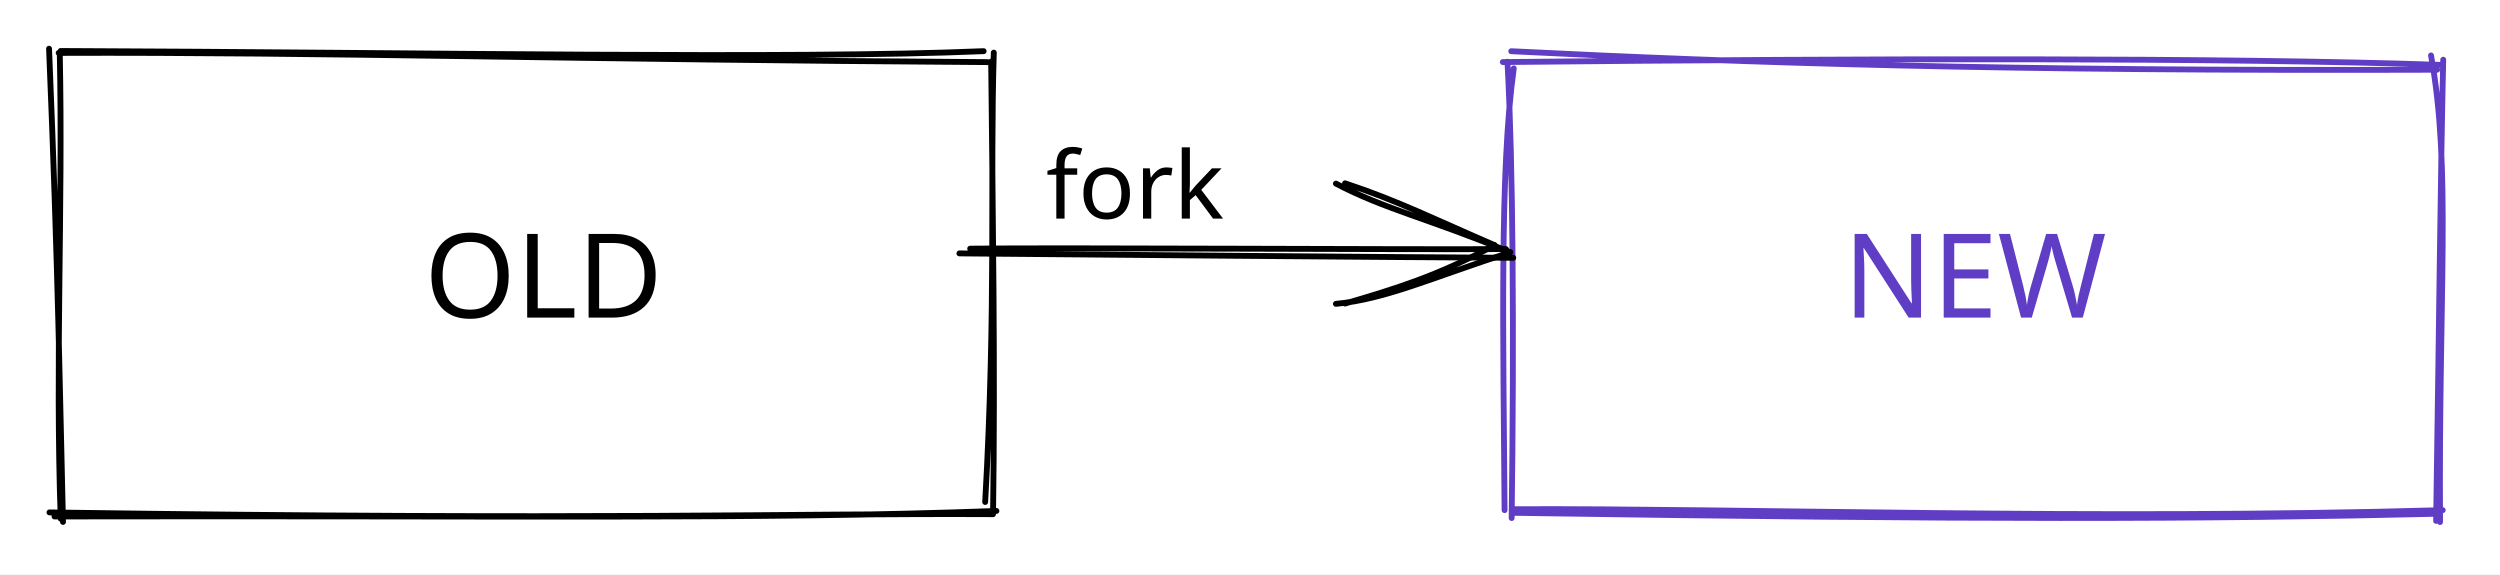
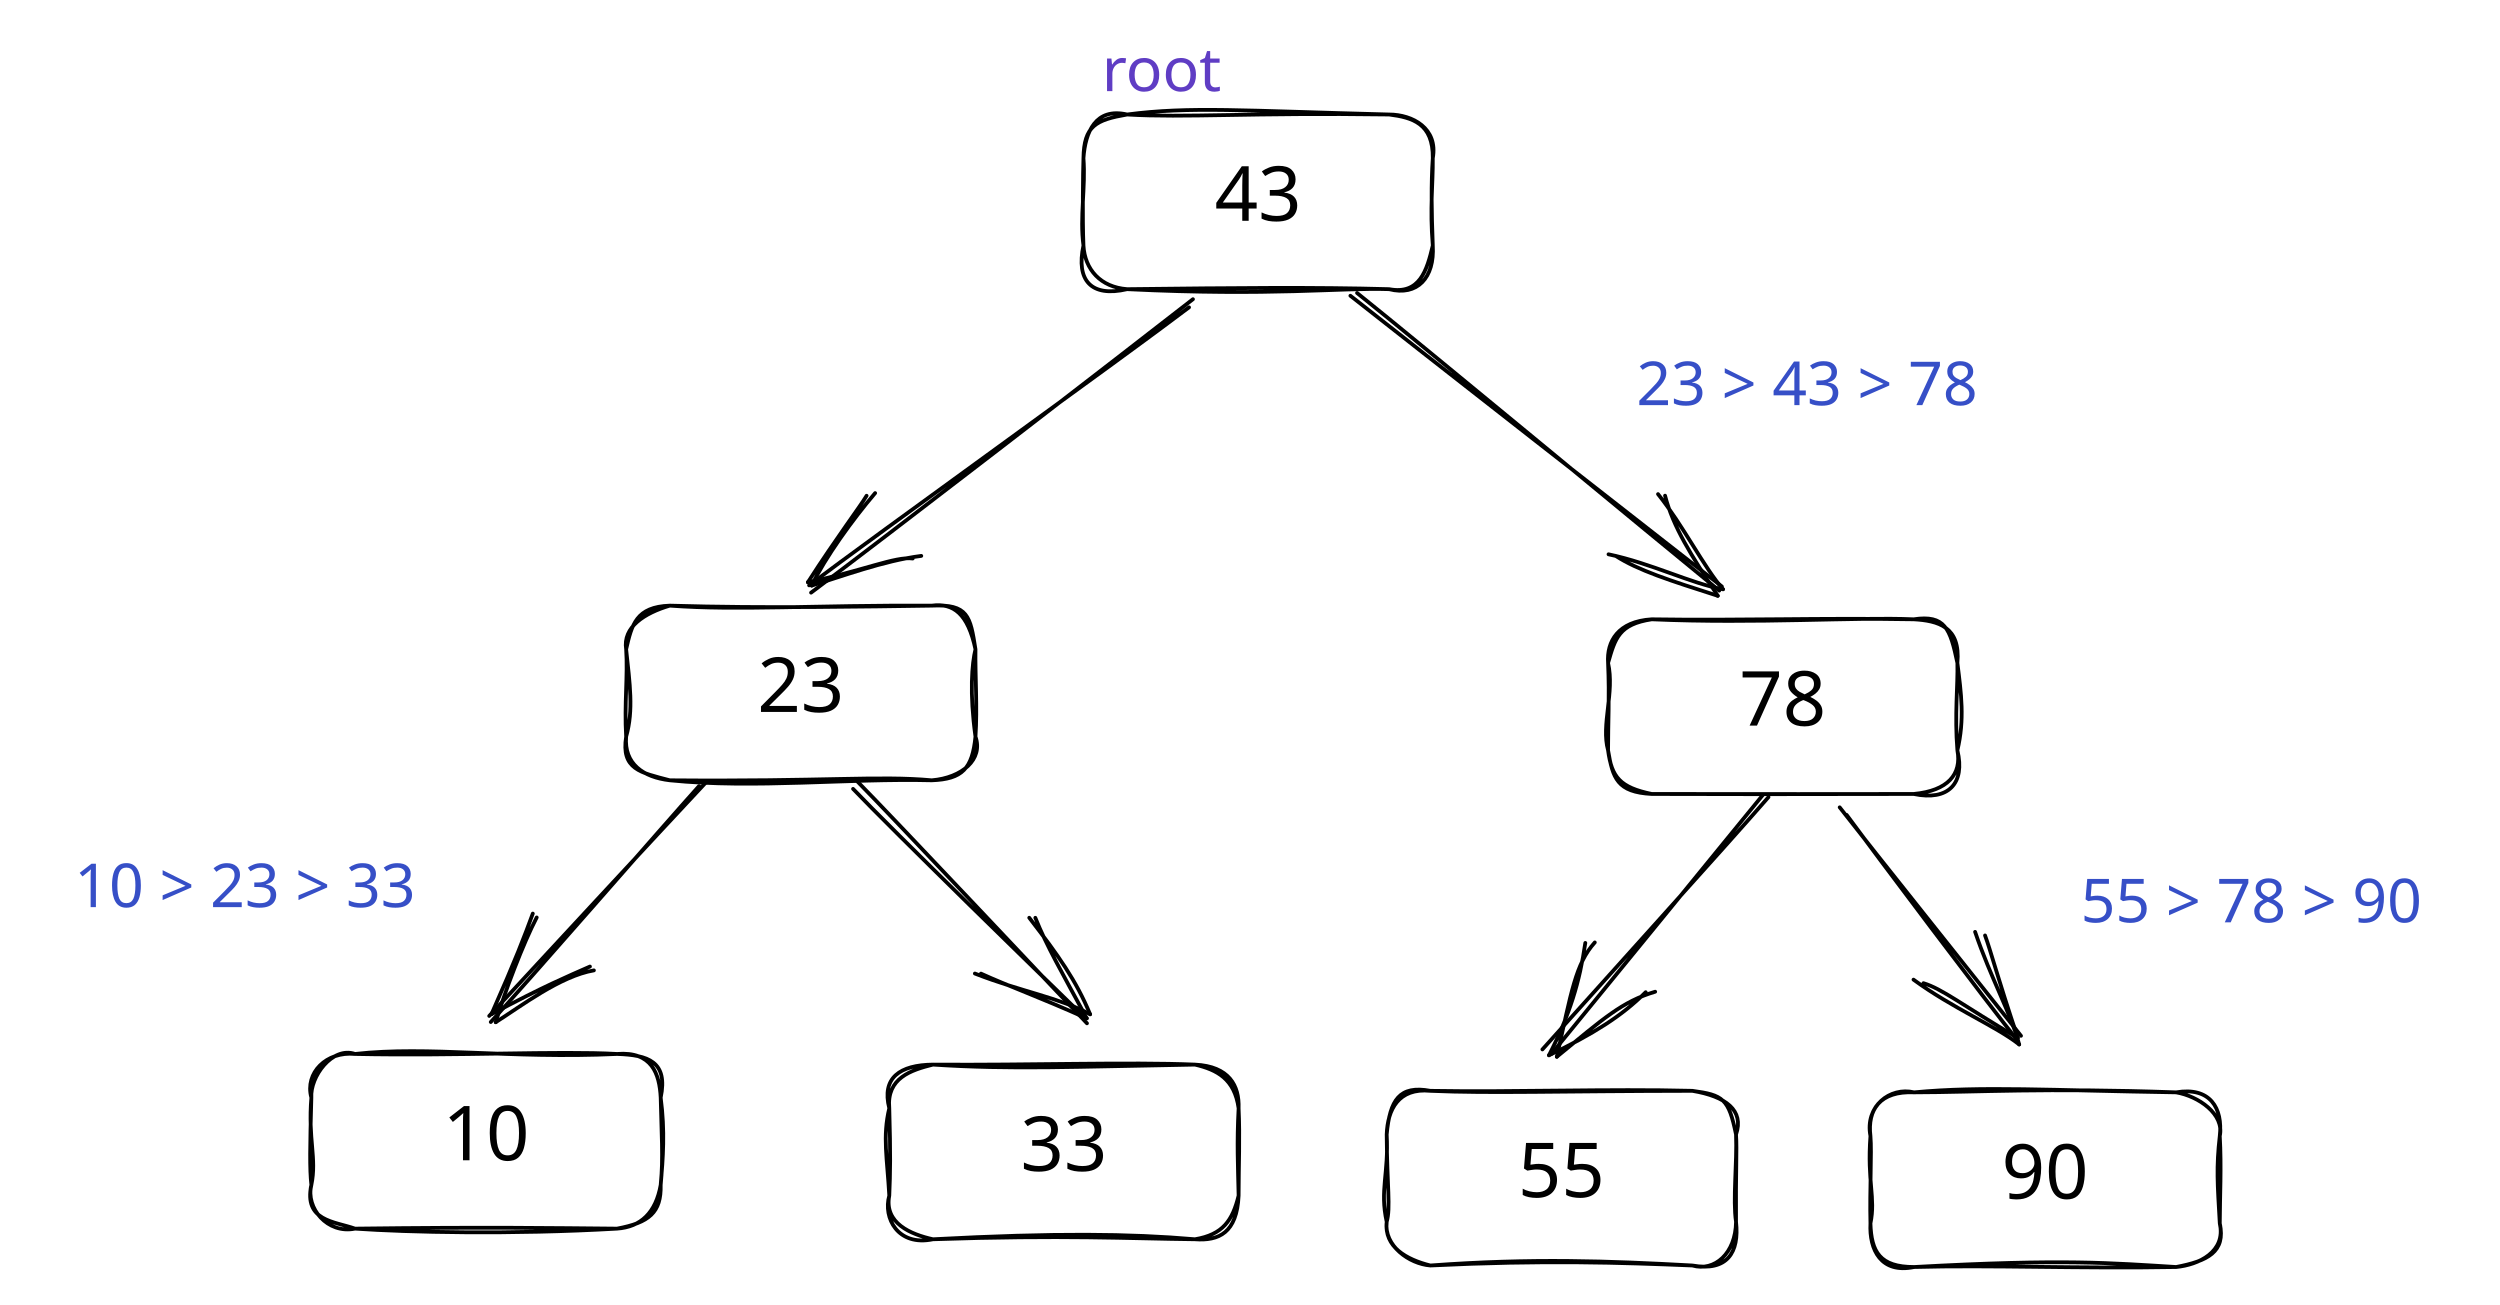
- <svg xmlns="http://www.w3.org/2000/svg" version="1.1" viewBox="0 0 426.6 98" width="426.6" height="98">
+ <svg xmlns="http://www.w3.org/2000/svg" version="1.1" viewBox="0 0 658.4 343.682" width="658.4" height="343.682">
  
-   eyJ2ZXJzaW9uIjoiMSIsImVuY29kaW5nIjoiYnN0cmluZyIsImNvbXByZXNzZWQiOnRydWUsImVuY29kZWQiOiJ4nN1X21LjOFx1MDAxMH3nK1KZV8qj+4U3XHUwMDAyoZZiYKCAXHUwMDE52K2pKcdWYk9cdTAwMWPbaztAoPj3kZTgXHUwMDFiXHRks1BLrVx1MDAxZlx1MDAxMru7JbVa53S3XHUwMDFltjqdbjFLVXen01V3nlx1MDAxYoV+5t52t438RmV5mMRahex3nkwzz1pcdTAwMDZFkeY7nz+7aeqMwmKQJGPHSybzYSpSXHUwMDEzXHUwMDE1XHUwMDE3uTb8S393Olx1MDAwZva3tlCmvMKNR5GyXHUwMDAzrKpaXHUwMDBiXCLSlp4ksV1cdTAwMTdCXHUwMDBloURcdTAwMDTR0lwizPf1eoXytXroRrmqNEbUPdvt9c5cdFx1MDAxNfve5e5cdTAwMTm+6V/3ab9XLTtcZqPovJhF8125XjDNak7lRZaM1ffQL1x1MDAwMrN6S16Oy1x1MDAxM1x1MDAxZLVqVJZMR0Gs8rwxJkldLyxmRlx1MDAwNkApnUdhp1NJ7ky4XHUwMDExc1x1MDAwNMNcdTAwMDAgzjmQkpVaO55cdTAwMGKHUVx1MDAwNrBAgmBcdTAwMDA5azm2l0RJZlx1MDAxY/tcdTAwMDTsU7k2cL3xSPtcdTAwMTf7pU2RuXGeupk+scru9mnLVDpQ6odJXCJ03FFpXHUwMDExqHBcdTAwMTRcdTAwMTTahHOH6TVcdTAwMTDEXGZhQJisnFH2VKBcdTAwMTCMXHUwMDExwSEuNcaF9NC3XGL50Y5q4GbpXCJ63dx81Nw3nvdr8KpcdTAwMDZPU9+do1x1MDAwMDJOMcRQUCyqsEZhPNbKeFx1MDAxYUWVLPHGXHUwMDE1cKz0cXtcdTAwMTPEYrlcbrFcYlwiRCGmfH3Ekp57QNFPdTBcYo7ur3PEj//u7310xFx1MDAxMk5cdTAwMWOkXHUwMDExXHUwMDBiJWVcdTAwMWGQvI1Y6Vx1MDAwMI1YRKhcdTAwMGWGhKtcdTAwMDFLh9j3yH9cZlhcIiGiSGL69oBdKCqENVBWqLtqTzVI7F8xXHUwMDFlXHJHp1x1MDAxN1x1MDAwM8KPj07Pb1x1MDAwZdKMdEu7x8Xba2yAb8VcdTAwMDY3y5LbZUygbFx1MDAxNVx1MDAxMSDiiFxiKCRfm1xiQf5HcFx1MDAwNO6FYldHJ+nXveyOXHUwMDA2J1x1MDAxZp1cYjrKmlxiSFxuSCDhkshcdTAwMDZcdTAwMTFcdTAwMTCEXHUwMDBl0UTQ2VCXOcTeMXVL4mBDXHUwMDA0LKTOvlx1MDAwNIvnTFx1MDAwMG3kM6xri+RgXHUwMDAz4FvPNszUXHUwMDEyyVp+fFx1MDAxZJs1P9ys6IWxXHUwMDFmxiOtrDj11INcdTAwMWNaIF1cXMY9fIDhceLPzi5cdTAwMGZ/XHLc2c9vNZ51h4k3NV5cdTAwMDKHN1KDXHUwMDEwNaORm9rk4GhcdTAwMTBcdTAwMDBcdTAwMDKITupcdTAwMTJcdTAwMDLIXHUwMDE2XHUwMDE2j6VXKvYrn5rbcPNiL5lMwkJcdTAwMDfgNFx046JtYXe0a+hcdTAwMTUo129r9cx1XZuHqZmxmWaqt0513PajfP+xvdR6JX5ao7fq/6tcdTAwMTJGI7HVKydoXHUwMDBiq1ZPM1xiUJ021s5cdTAwMTfLs+RcdTAwMDfPXHUwMDE3XHUwMDE0I1x1MDAwN5vCKVx1MDAwMKZCiGq7Nl9cdTAwMDDiXGLT6lGEXHUwMDExJVjSlmNvVzlJ1Z6VXHRcdTAwMDLV0tM8Q1CNXHTCXHUwMDAxfIfS+JbVqzr0JC7Ow3vbioGG9MCdhNGscW5cdTAwMTal2tOT/vd6XHUwMDFjc6VcdTAwMTe0mFx1MDAxNFxy090oXHUwMDFjXHUwMDE5XHUwMDEwdz29XHUwMDA1lTXwXYT6KlVcdTAwMWFMQt+vt46eXt/Vc2aH63R8SVx1MDAxNo7C2I0uau5txDbGV7ONXHUwMDBiXHUwMDA2zW1jbbZcck6Ci+Trdb7369b7tu9dzej1n18+OtuQkC9V51x1MDAwNduYbteBbtxcdTAwMDFfybZ/W51cdFnCNvqMbfq+XHUwMDBi6jnhf0i2r1/2/1x1MDAxMdlcIjUsXqBakaSreNbYQptUxo2NSIXEKlJJhilcdTAwMTF0fUq93Kd8UErpmmRcdTAwMGJcdTAwMTjSuFx1MDAwMVRQSVx1MDAxYZyCXHUwMDEyOtJwSrdMklx1MDAxMirfjVJ4WVx1MDAwMXvW4kpo8I1cdTAwMTF8e06VPVHjbrfOXaZcdTAwMDG0eVNXata53EnMazevzVx1MDAxOFu7lL/C2GGSjZdTljRs35uy1o+tp1x1MDAxONn4dN00PS90dMrbgD7e0F9ssZqte1x1MDAxM6rb3nOAfVx1MDAxYdrHzGrzgOGcMof78Lj1+Fx1MDAxYt42Ri0ifQ==
+   eyJ2ZXJzaW9uIjoiMSIsImVuY29kaW5nIjoiYnN0cmluZyIsImNvbXByZXNzZWQiOnRydWUsImVuY29kZWQiOiJ4nNVcXFtT20hcdTAwMTN951dQ7OtaOzM9133YKu73W1xiXHUwMDA08tVWStjCVnyRY8tcdTAwMDGylf/+9VxigiTLXHUwMDEyslx1MDAwMaHoXHUwMDAxY0mWWjN9us+ZntF/S8vLK+H90Fv5e3nFu2u6Pb81cm9X/rT7v3ujsVx1MDAxZlxm8Fx1MDAxMIu+j4PJqFx1MDAxOZ3ZXHTD4fjvv/5yh0On7YfXQdB1mkH/4Wdez+t7g3CMJ/5cdTAwMGa/Ly//XHUwMDE3/U3caOQ1Q3fQ7nnRXHUwMDBmokPxvaiE6b1HwSC6L1x1MDAwNclcdTAwMTRThJinM/zxXHUwMDA23i/0Wnj4xu2NvfiI3bXCxpeHvd2dYHh/tt/53G19uTjdNvFtb/xe7yy87z08ldvsTEZcdKPG4Sjoep/8Vtixd5/a//S7cYCtXHUwMDE2/2pcdTAwMTRM2p2BN1x1MDAxZad+XHUwMDEzXGbdplx1MDAxZt7bfYQ87X1ohb+X4z13+E1L6lx1MDAwMFxiw5RcdTAwMDKlXHUwMDE1V09Ho99L6Vx1MDAxMEOYXHUwMDAxLohgVE/ZtVx1MDAxZfSCkbXrXHUwMDBmXHUwMDEybbFl126z20bzXHUwMDA2radzwpE7XHUwMDE4XHUwMDBm3Vx1MDAxMXZYfN7t41x1MDAxM1x1MDAxYva0q+P57U6I+7iMb+dFzU4pU5JzKuOHtTdcdTAwMTnutlwiXHUwMDE3+DfZMIPWY8P88onYK+Bxz8/YXFx7/ua0NyU9KuVVoXdcdTAwMTc/Q8JcdTAwMDXuj/b2XHUwMDFh375ubHeb3c9cdTAwMWS4XHUwMDFm00Nvb+XpvJ9/zr7sw49178BcXDTa66J1LteG28FwcHLqpe/y6/7uaFx1MDAxNNyWve55V/7oXnVhb9TYX7s5dLk6+94sd93H/+J2nVxmW+5cdTAwMDNcdTAwMDKoVEJzXHUwMDEwXHUwMDFhvVwixkjPXHUwMDFmdPHgYNLrxfuCZjdcdTAwMDbNUsLgXGZaU+2aXHUwMDA0KtO5QEVcdTAwMWbVxFx1MDAxOFx1MDAxMKWBOruX6lx1MDAwZVRcdTAwMDNFQFVVXHUwMDAxNdFcdTAwMTNPQGVZoFx1MDAxMi6MXHUwMDA2MVx1MDAwZk5TTpNcdTAwMDFkkVx1MDAwZnJcIoSew1x1MDAwN+OuXHUwMDBlXHUwMDA24Zn/w7Y2I6m9W27f792neityTmxcdTAwMWVcdTAwMGXJ1lx1MDAxYnt4v8hcdTAwMTF16szVnt+2rrvSxCfwRimvXHUwMDBlfcx+Tyf0/VYrmZ+aeHtcdTAwMTevOdotk1aCkd/2XHUwMDA3bu9jbN1CXHUwMDEwYzRcdTAwMTdhilJDQevyqXAoRsdnV5trvYutU7L39eD0dH9zVHuESXC0UVxmMz9QxU1cdTAwMWFgXFw4XGIubYihQlx1MDAxMKbzXHUwMDExJm6g1eSLI1xm5FxmhJFcZsK0XHUwMDE0XHUwMDA0WVxuXHUwMDE1lUBMSGDshVx1MDAxMKOyLMRGQVx1MDAxMM5cdTAwMDZcdTAwMTlfXHUwMDEwZGEwzENY6imm4Vx1MDAxNFlSXGKoQoZcdITnwYphsEZfU6VBdXbzfTjxvq3qXHUwMDBm3VVx53351qKH23VcdTAwMDeV4sSCiipBjcTspVOoYkY4XHUwMDFjUaWEXHUwMDE0UmGMeWd+yVxiXHUwMDEzXHUwMDAwTFxiM1x1MDAwN6gq5Je9xpf7vc726u3g+Kjrnlx1MDAxZJLb9fWj9+aX7e7p5KixSTuNy9bF0Z233trwP7/CdUW7XHUwMDA1nzY8uD2Wa8Gl13DPoX33WrxVXCJxNXHofCPeymQ+bzVGSaRtqnxWnd37dVx1MDAwZlx1MDAwMIpcdTAwMTZcdTAwMDRcdTAwMDAgVVx1MDAwNVx1MDAwMCDZXHUwMDAwkOWtXHUwMDEybdGY3efB/8JJXHUwMDE1u59cdTAwMTk6h1x1MDAwZr6Mt7Jqeesz6Wo60bJneOtcdTAwMDPEZ2HM5GNcZihjWmI8L42x4iBZU4whNXeQtVJcckRRkiRqUZKlwon8WiHDVahcdTAwMGblm4FcZk11hKbEcFx1MDAxNFxmklApsqBTXHUwMDE50GGI4MhcdTAwMTP0y1x1MDAwNnXY80m3XHUwMDEwi5pQslxiXHUwMDE2x6E7XG7X/EHLXHUwMDFmtNOGPY5OlpFxXHUwMDExeptcdTAwMTNrZYM4jHG7XHSCel9oIVjitLY7tNHMXHUwMDExeNxwTrG3kbDQzMN7g9bzRlx1MDAxNWM0bVx1MDAxNFx1MDAwN1x1MDAwM1x1MDAwMj2IcINJS6hcdTAwMTk2KWOMVsowIzGiZ0zqueNwPej3/Vx1MDAxMJv+JPBcdTAwMDfhdFx1MDAxM0dtuWqR3vHcXGY3x0dKXHUwMDFlm1x1MDAwZVx0Q3vFNLmK/1uOIVx1MDAxM315+v/fP2ee3ch3ZbspXHUwMDE5X2Ap+bmYSjC5KkFSiV2seXmZcLQxvNuYeJv+qbv19WyLtIOTiap7XHUwMDA0Q8dxOLJcdTAwMDRNgSBcdTAwMGV13Fx1MDAxZVx1MDAwZjLBOFx1MDAwNLjhXGZcdTAwMWRcdTAwMGZ07HvvJVx1MDAxM1x1MDAxNOGcgKmpSmCD8fdBb1x1MDAxOO6c93evb1x1MDAxYnebh9d3q1x1MDAxNYxcdTAwMTZcdTAwMTded3w98Pvda/dud9VcXKw25dn51UC+XHUwMDFhm0cqXHUwMDA181xmTyzE5jFcZuTBlFHJwFx1MDAwZc+WhunsTqo5TJFcXNBcdTAwMDKcXHUwMDAyqVxup+VGoVHOM6Q9mEIrofNcdTAwMDJcdTAwMTPjQlx1MDAxNGIhOq90pXT+mbQyTefRusXoPJDcgWiG+lBQaSgtjbLiaFZTlFx1MDAxOWBcdTAwMGVXUihAXHUwMDE0cTU9ZkbBYXYkXHUwMDFh0N2YJG+YXGalxTrXnKE4Z4bMXCLz2rH3oIJcdJRcdTAwMTeGzIAgiUbM54Lgq5N7SVxiX6hA9NrknjhEXHUwMDAyNpZC6m5Hf6XSibNcdTAwMWV4NHUo52gxurpcdTAwMDJcZl8y+/ClyH0xYlNGMW1QZiCpx/jORMZcIuVo7EZMb9LYXHUwMDFjXHUwMDA3vzm3z/Vru2U8ek6inztcdTAwMTSYXHUwMDE46JuOa8gmjVx1MDAxMFx1MDAxNMqT/NHQv1x1MDAxMbudrdWd8z26fu3t3J596tY+rlx1MDAxOZ5fYMNMbUcpXGbX6IuGUJgyK1x1MDAwZWsg+U1TLVx1MDAxZdZooohUUGBjXHUwMDE4t6ySrabApuxzx9HzrVx1MDAwYmxcZpb/Web2T1x1MDAxZY2outCWsqhcdTAwMTBhhVKas3yOTkBcYqaFKU9cdTAwMWagc7q2urt2XHUwMDBiw8t+/8LtnFx1MDAxZFxcXHUwMDFiv+4wQ+LgXHUwMDE4hFx1MDAxOapUJblcdTAwMTIyhTOO9EFcdTAwMTA7XHUwMDFlj2mZaMjHWUVTuphWnFxuSmsqpj/DXHRcdTAwMWRsXFxvy/uN3VbjvLu+r3Z6XHUwMDE1lMZ+JZtcdTAwMDJWXHUwMDAzXHUwMDA2yDx6Y6G8XHUwMDA1OjdvoVx1MDAxYVx1MDAwNIW8QZZXvbNbs+6AMmBcdENcdTAwMWWgWFWASkzRKVx1MDAxML1I0TiKcFaN5p3XXHUwMDA3X6Z5KZmdrN5I8z5cdTAwMTP+p1NcdTAwMThaV1xisVxczatpPsaQdCuUXHUwMDAxUFx1MDAxZWPFQaemXHUwMDE4U9LKXHUwMDFlIZSiVFNOp8rEnFVUJlx1MDAxNtIxXGZcdTAwMTiawvFeMKuAhZai8GZcXFx1MDAwMMNPnVx1MDAxOFx1MDAwM/vFXHUwMDFjKTHKXHUwMDAwhffUvJhUTYJEv77mLV07Qs0rQHCwk1x1MDAwMJRcdTAwMDbk/yZx1qPmzTxrKYlbXGbQ5XT9ilOO4ZtxI1x0NVx1MDAwNjI2XHUwMDE4h6PrXGKOPSc5kez3XHUwMDE2uY1cXE+2W8aH48stJT9cdTAwMTfi4Fx1MDAwMvLDXHUwMDE5Z1x1MDAxNFx1MDAxOIg5Zmt//HBcdTAwMWNOXHUwMDFh3pU76Xy67F93tnp7347rXHUwMDFlzjQlXHUwMDBlRcogjS0rJ1x1MDAwNr9cdTAwMWUouHSAKE6U5lx1MDAxYaM7eXdcdTAwMGWOxFx1MDAwNjThL6zAv1x1MDAxOVx1MDAwN1+72b5cbnvuRnh0+OXg2lx1MDAxYm1cdTAwMWRcdTAwMWaxTj2mkWF6nmvq+UJcdTAwMWNcdTAwMWNpZVx1MDAxZaCQgVx1MDAxM0EhXHUwMDBlZ8/iaXZj1lx1MDAxZE9cdTAwMWNcdTAwMDNWLp5YZXhiJounLFx1MDAwNdcglFx1MDAxMDwxNP+mXHUwMDE0XHUwMDFjP6ubRVx1MDAwNtXOXCJ7JvpPU3BYdFx1MDAxNpk2Klx1MDAwZmJcdTAwMTSzXHUwMDE1IHdg5ceNimNOXTFGiCMpZZpSLqVUaZlbXHUwMDFkXHUwMDA1t0pcdTAwMDDpiuLSXHUwMDEwXHUwMDAwPZOCM4coZHJaMiaZSvCNp1ElioTTyJdcciq9sOqEuUHOszTuXHJcdTAwMTk45ahcYqjRjFxi22aQnb21IFx1MDAwMy/GZ8pcdTAwMDZhQzeTXFxGhVx1MDAxNZWd1EZpqs6k9W9NwHPdODo47cBz8u/c0Toupvc+hTFNpCaMlWfexye+31x1MDAxZm9tnMD+1TGE7PTjXHRfr3tcdTAwMTRcdTAwMTNaRKPfnKFcdTAwMGKht6XXSYIkjlx1MDAwNpSAlFx1MDAxMmGAify5sC8uM5FZXFwhu45cdTAwMGI0XHUwMDE3VFJWyZRz9EbG41x1MDAwMYu3LjNRsvzPclTZyaNcclWXmVJcdTAwMTZcdTAwMTVCrFjiXHUwMDE2LJdcdTAwMTTWv1x1MDAxMIjlq7lf9s7uJ9/WXHUwMDBm2kpcdTAwMWWJnc3tbu+r36470FxmUnIrccEw5LtEpsu5dlTcTopcdTAwMTOMS4JoU+89Z5NcboWpXHUwMDA35iPlXHUwMDE1atzbNfh4dMG9zcNNd/KDn3dP+7uirMb9tntsgk9yW/tsX5xcdTAwMWY1dre6n3rpu7xkcqWd9/3WXHUwMDFhl+v8ZVx1MDAxY3bWXHUwMDE3klx1MDAwNlFe5M5uzbojSkEkcnNcdTAwMTBcdTAwMDWVIYqpLKJmrPFcdTAwMDdLJ1x1MDAxOafVyFxcbFx1MDAxOfLSzFVe5lxuMTtfvZHMfSZcdTAwMDNMZzEhXHUwMDE2lLmU8Fx1MDAwMp2rJOGM0PKJqzju1Fx1MDAxNGbYXHUwMDA21FHGjtxJq9L4dK2JO8YudjHGYJqn04a9Yq1JO6hQiURcdTAwMTRcdTAwMTHNtZkldLXVXHRUaao1QVmkMiDkdlBcZrXSy9LaS+dXak5cdTAwMTaavDSldKfF2vP6s1x1MDAxODjLqVxukCBcZjk/oPokXHUwMDFhLZ4hQInDXGKhwO1LVvCxTDbb/05cbrSR62B2y7hWfLml5OdC/FjK/DCjMYFcdTAwMDHI8qNpYevyw+VhyPe3t9a884Ng6LGg9u/roai2XHUwMDFkgdnccEZcdTAwMDXCdHrMXHUwMDFhcz2V3Fx1MDAxMG5cdTAwMTR2Q0JcYr1cdTAwMGY/XHUwMDA2uz6bysT0lVrR4/7g49Zp895jq+T4+uL4+9rVUX9Yk7VHXG7mmrm5XHUwMDEwPZaJt8JkSkDUvvJpjlx1MDAxMtDsxqw7oKJcdTAwMTWZ+YCCylx1MDAwMFVu8ZEymGPQkGqmXHUwMDBmM1x1MDAwMYstX16IXHUwMDFkm2rnYT2TXHUwMDAwptmxWXRcdTAwMWVcdTAwMTY6TW7aXHUwMDEymCZccle6/PBpcdSpK8qIjIZ1lGRcdTAwMDYlppla4MeNo5BcdTAwMWJcdTAwMGJcckQo8XY1IK5cdTAwMWPCgTI7cM6FYZBFnDB2XG6LIJZcdTAwMDBTXHUwMDBlhE1cdTAwMDMwelx1MDAxM4Kxy1XekVx1MDAxYSvGuVjoxVkli0BzrPIhxpZgUPZcdTAwMThllExMOnxcIsDcUcTgKVx1MDAwMttOYePJzLOXXCLlxXhN2Vx1MDAwNEJTXHUwMDA11uHs28xodlZcdTAwMTbllpNcdTAwMTOmbN1cYsUpz/bH78TJc1x1MDAxZNtuXHUwMDE5l56TkudWhVgueeAoXHUwMDFksbt1efLQUFx1MDAxZlx1MDAwZUZcdTAwMWZPfny97ajG6oedzmmrXHUwMDE11j6sUVxuXHUwMDBlIHnAsEU5VfFVXHUwMDFlqkLcVoU0XG5pTKNGsym7XnPt0aw53NmikEFcdTAwMThyjo5SXHR5sCtccl/6/szyRSEhokU++CePRlRdXHUwMDE0Sln0gLClR1x1MDAwNK+4w+FZiO31XHUwMDE07rAn/NbjQ8dXXfnue7drWW/44yba7FUj1Fp8eFGi+bn08/84Wi7xIn0=
  <defs>
-     <style>
+     <style class="style-fonts">
      @font-face {
        font-family: "Virgil";
-         src: url("https://unpkg.com/@excalidraw/excalidraw@0.13.0/dist/excalidraw-assets/Virgil.woff2");
+         src: url("https://unpkg.com/@excalidraw/excalidraw@0.14.2/dist/excalidraw-assets/Virgil.woff2");
      }
      @font-face {
        font-family: "Cascadia";
-         src: url("https://unpkg.com/@excalidraw/excalidraw@0.13.0/dist/excalidraw-assets/Cascadia.woff2");
+         src: url("https://unpkg.com/@excalidraw/excalidraw@0.14.2/dist/excalidraw-assets/Cascadia.woff2");
      }
    </style>
  </defs>
-   <rect x="0" y="0" width="426.6" height="98" fill="#ffffff" />
-   <g stroke-linecap="round" transform="translate(10 10) rotate(0 79.6 38.80001)">
-     <path d="M0.34 -1.3 C62.54 -1.06, 125.09 0.12, 157.85 -1.27 M0.01 -0.97 C44.69 -1.14, 89.27 0.19, 158.5 0.6 M159.58 -1.02 C158.94 20.37, 160 42.24, 158.11 75.66 M159.13 0.5 C159.41 27.04, 159.82 53.43, 159.46 77.16 M159.45 77.74 C125.32 77.56, 92.36 78.79, -1.56 77.44 M160.03 77.19 C119.18 78.67, 78.35 77.97, -0.7 78.13 M0.75 79.06 C0.24 58.69, -0.03 36.81, -1.63 -1.69 M0.36 78.51 C-0.58 51.45, 0.75 25.35, 0.2 -0.9" stroke="#000000" stroke-width="1" fill="none" />
+   <rect x="0" y="0" width="658.4" height="343.682" fill="#ffffff" />
+   <g stroke-linecap="round" transform="translate(285.3387 30.1554) rotate(0 46 23)">
+     <path d="M11.5 0 M11.5 0 C28.12 -2.16, 41.86 -0.98, 80.5 0 M11.5 0 C26.71 0.91, 43.71 -0.53, 80.5 0 M80.5 0 C86.59 0.78, 92.13 2.31, 92 11.5 M80.5 0 C86.64 0.01, 93.43 3.61, 92 11.5 M92 11.5 C92.08 18.4, 91.17 24.49, 92 34.5 M92 11.5 C91.53 18.32, 91.67 25.33, 92 34.5 M92 34.5 C90.45 41.1, 88.53 47.52, 80.5 46 M92 34.5 C92.53 43.03, 87.9 47.91, 80.5 46 M80.5 46 C67.25 45.57, 49.83 47.87, 11.5 46 M80.5 46 C60.64 45.46, 40.99 45.66, 11.5 46 M11.5 46 C4.52 45.48, 0.35 40.83, 0 34.5 M11.5 46 C2 48.22, -1.99 43.7, 0 34.5 M0 34.5 C-0.29 27.3, -0.13 15.03, 0 11.5 M0 34.5 C-1.02 26.99, 0.6 19.28, 0 11.5 M0 11.5 C0.12 2.97, 3.28 1.43, 11.5 0 M0 11.5 C0.49 4.59, 3.16 -1.9, 11.5 0" stroke="#000000" stroke-width="1" fill="none" />
  </g>
-   <g stroke-linecap="round" transform="translate(257.4 10.39999) rotate(0 79.6 38.80001)">
-     <path d="M0.48 -1.66 C40.79 0.35, 84.02 1.76, 158.48 1.5 M-0.96 0.19 C62.18 -0.46, 123.03 -0.57, 159.04 0.67 M157.43 -0.94 C160.93 18.37, 158.71 39.43, 158.97 78.68 M159.51 -0.21 C159.04 20.44, 158.86 41.89, 158.3 78.49 M159.43 76.65 C99.61 78.36, 39.11 76.31, 0.83 76.49 M158.79 77.26 C119.11 78.21, 78.82 78.3, 0.99 77.11 M-0.66 76.65 C-0.86 47.35, -1.53 18.76, 0.91 1.27 M0.55 78 C0.98 46.69, 0.78 17.41, -0.17 0.13" stroke="#5f3dc4" stroke-width="1" fill="none" />
+   <g transform="translate(317.3387 40.1554) rotate(0 14 13)">
+     <text x="14" y="18" font-family="Virgil, Segoe UI Emoji" font-size="20px" fill="#000000" text-anchor="middle" style="white-space: pre;" direction="ltr">43</text>
+   </g>
+   <g transform="translate(287.9 10) rotate(0 18 10)">
+     <text x="18" y="14" font-family="Virgil, Segoe UI Emoji" font-size="16px" fill="#5f3dc4" text-anchor="middle" style="white-space: pre;" direction="ltr">root</text>
+   </g>
+   <g stroke-linecap="round" transform="translate(164.8999 159.5) rotate(0 46 23)">
+     <path d="M11.5 0 M11.5 0 C29.68 1.34, 49.05 -0.16, 80.5 0 M11.5 0 C36.96 0.75, 62.97 0.24, 80.5 0 M80.5 0 C90.05 -0.46, 90.64 2.74, 92 11.5 M80.5 0 C86.21 -0.76, 89.99 2.11, 92 11.5 M92 11.5 C91.08 15.26, 90.4 22.87, 92 34.5 M92 11.5 C91.9 18.53, 92.52 26.95, 92 34.5 M92 34.5 C91.17 42.92, 88.56 45.71, 80.5 46 M92 34.5 C94.1 40.44, 88.5 45.34, 80.5 46 M80.5 46 C58.55 45.44, 33.84 48.26, 11.5 46 M80.5 46 C66.47 44.72, 52.45 46.36, 11.5 46 M11.5 46 C4.51 45.19, -0.59 41.67, 0 34.5 M11.5 46 C3.7 43.95, -1.35 43.11, 0 34.5 M0 34.5 C1.99 27.51, 0.96 20.57, 0 11.5 M0 34.5 C-0.51 25.95, 0.47 18.43, 0 11.5 M0 11.5 C-0.94 5.65, 4.85 1.95, 11.5 0 M0 11.5 C1.48 4.99, 2.61 0.31, 11.5 0" stroke="#000000" stroke-width="1" fill="none" />
+   </g>
+   <g transform="translate(195.8999 169.5) rotate(0 15 13)">
+     <text x="15" y="18" font-family="Virgil, Segoe UI Emoji" font-size="20px" fill="#000000" text-anchor="middle" style="white-space: pre;" direction="ltr">23</text>
  </g>
  <g stroke-linecap="round">
-     <g transform="translate(164.4 42.80005) rotate(0 47.2 0)">
-       <path d="M-0.69 0.44 C15.01 0.59, 78.07 1.13, 93.82 1.19 M1.15 -0.37 C16.68 -0.56, 77.31 -0.18, 92.57 -0.3" stroke="#000000" stroke-width="1" fill="none" />
+     <g transform="translate(313.3649 79.7) rotate(0 -50.29055 38)">
+       <path d="M0.81 -0.9 C-15.67 11.96, -82.72 63.71, -99.76 76.38 M-0.22 1.24 C-16.71 13.8, -83.82 61.99, -100.28 74.46" stroke="#000000" stroke-width="1" fill="none" />
    </g>
-     <g transform="translate(164.4 42.80005) rotate(0 47.2 0)">
-       <path d="M65.12 9 C73.83 6.42, 80.68 4.38, 90.64 -0.96 M63.56 9.05 C72.01 8.25, 79.6 4.7, 93.31 0.25" stroke="#000000" stroke-width="1" fill="none" />
+     <g transform="translate(313.3649 79.7) rotate(0 -50.29055 38)">
+       <path d="M-85.14 50.86 C-86.98 53.93, -92.83 61.59, -100.6 73.64 M-82.89 50.16 C-88.88 57.18, -96.02 67.1, -99.6 74.52" stroke="#000000" stroke-width="1" fill="none" />
    </g>
-     <g transform="translate(164.4 42.80005) rotate(0 47.2 0)">
-       <path d="M65.12 -11.52 C73.88 -8.65, 80.74 -5.23, 90.64 -0.96 M63.56 -11.47 C71.9 -7.09, 79.49 -5.46, 93.31 0.25" stroke="#000000" stroke-width="1" fill="none" />
+     <g transform="translate(313.3649 79.7) rotate(0 -50.29055 38)">
+       <path d="M-72.99 67.39 C-77.5 66.76, -86.13 70.64, -100.6 73.64 M-70.74 66.7 C-80.72 67.97, -92.02 72.24, -99.6 74.52" stroke="#000000" stroke-width="1" fill="none" />
    </g>
  </g>
-   <g transform="translate(315.5 36.2) rotate(0 21.5 13)">
-     <text x="21.5" y="18" font-family="Virgil, Segoe UI Emoji" font-size="20px" fill="#5f3dc4" text-anchor="middle" style="white-space: pre;" direction="ltr">NEW</text>
+   <mask />
+   <g stroke-linecap="round" transform="translate(423.4999 163.1001) rotate(0 46 23)">
+     <path d="M11.5 0 M11.5 0 C39.15 1.22, 65.41 -0.66, 80.5 0 M11.5 0 C34.66 0.36, 56.37 -0.42, 80.5 0 M80.5 0 C88.71 -1.24, 90.1 2.39, 92 11.5 M80.5 0 C86.88 0.36, 92.89 1.91, 92 11.5 M92 11.5 C93.01 19.63, 93.94 26.31, 92 34.5 M92 11.5 C92.16 17.42, 91.23 25.18, 92 34.5 M92 34.5 C93.18 40.82, 89.49 45.16, 80.5 46 M92 34.5 C94.1 43.25, 89.63 47.92, 80.5 46 M80.5 46 C52.82 46.07, 24.32 46.07, 11.5 46 M80.5 46 C61.74 46.03, 41.35 46.04, 11.5 46 M11.5 46 C2.36 45.52, 1.24 41.87, 0 34.5 M11.5 46 C3.18 44.26, 0.95 41.63, 0 34.5 M0 34.5 C-1.88 27.71, 1.77 19.32, 0 11.5 M0 34.5 C-0.01 27.42, 0.4 20.6, 0 11.5 M0 11.5 C1.88 4.92, 2.91 1.3, 11.5 0 M0 11.5 C-0.4 5.81, 2.61 0.54, 11.5 0" stroke="#000000" stroke-width="1" fill="none" />
  </g>
-   <g transform="translate(72.39998 36.20003) rotate(0 22 12.5)">
-     <text x="0" y="18" font-family="Virgil, Segoe UI Emoji" font-size="20px" fill="#000000" text-anchor="start" style="white-space: pre;" direction="ltr">OLD</text>
+   <g transform="translate(455.4999 173.1001) rotate(0 14 13)">
+     <text x="14" y="18" font-family="Virgil, Segoe UI Emoji" font-size="20px" fill="#000000" text-anchor="middle" style="white-space: pre;" direction="ltr">78</text>
  </g>
-   <g transform="translate(178.5 23.30002) rotate(0 16.5 10)">
-     <text x="0" y="14" font-family="Virgil, Segoe UI Emoji" font-size="16px" fill="#000000" text-anchor="start" style="white-space: pre;" direction="ltr">fork</text>
+   <g stroke-linecap="round">
+     <g transform="translate(356.4793 77.3) rotate(0 48.24874 39.00001)">
+       <path d="M-0.84 0.59 C15.34 13.37, 80.61 64.37, 96.99 77.15 M0.92 -0.14 C17 12.72, 80.26 65.18, 96.3 78.25" stroke="#000000" stroke-width="1" fill="none" />
+     </g>
+     <g transform="translate(356.4793 77.3) rotate(0 48.24874 39.00001)">
+       <path d="M69 69.08 C74.86 72.89, 83.33 75.58, 95.91 79.61 M67.14 68.68 C78.51 71.08, 88.93 76.4, 97.29 77.89" stroke="#000000" stroke-width="1" fill="none" />
+     </g>
+     <g transform="translate(356.4793 77.3) rotate(0 48.24874 39.00001)">
+       <path d="M82.03 53.24 C84.18 61.56, 88.86 68.85, 95.91 79.61 M80.18 52.83 C86.76 61.05, 92.35 72.24, 97.29 77.89" stroke="#000000" stroke-width="1" fill="none" />
+     </g>
+   </g>
+   <mask />
+   <g transform="translate(418.9 92.70006) rotate(0 57 10)">
+     <text x="57" y="14" font-family="Virgil, Segoe UI Emoji" font-size="16px" fill="#364fc7" text-anchor="middle" style="white-space: pre;" direction="ltr">23 &gt; 43 &gt; 78</text>
+   </g>
+   <g stroke-linecap="round" transform="translate(81.99998 277.5723) rotate(0 46 23)">
+     <path d="M11.5 0 M11.5 0 C30.85 -2.18, 51.98 1.3, 80.5 0 M11.5 0 C38.68 0.57, 65.13 -0.87, 80.5 0 M80.5 0 C89.68 -0.75, 91.69 5.21, 92 11.5 M80.5 0 C88.67 0.26, 94 1.97, 92 11.5 M92 11.5 C93.17 20.41, 92.6 27.45, 92 34.5 M92 11.5 C92.19 20.4, 92.72 27.66, 92 34.5 M92 34.5 C92.17 41.77, 88.99 44.41, 80.5 46 M92 34.5 C90.72 41.8, 86.76 45.57, 80.5 46 M80.5 46 C52.51 47.61, 25.35 46.96, 11.5 46 M80.5 46 C63.46 45.85, 46.74 45.56, 11.5 46 M11.5 46 C4.25 47.49, -1.55 40.58, 0 34.5 M11.5 46 C6.07 44.07, -2.04 44.04, 0 34.5 M0 34.5 C1.47 27.37, -0.91 22.55, 0 11.5 M0 34.5 C-0.47 30.18, -0.37 24.5, 0 11.5 M0 11.5 C-1.79 4.95, 3.99 -0.74, 11.5 0 M0 11.5 C-0.36 6.01, 5.5 -2.06, 11.5 0" stroke="#000000" stroke-width="1" fill="none" />
+   </g>
+   <g transform="translate(117.5 287.5723) rotate(0 10.5 13)">
+     <text x="10.5" y="18" font-family="Virgil, Segoe UI Emoji" font-size="20px" fill="#000000" text-anchor="middle" style="white-space: pre;" direction="ltr">10</text>
+   </g>
+   <g stroke-linecap="round">
+     <g transform="translate(185.1483 206.5) rotate(0 -28.46161 30.83612)">
+       <path d="M-1.06 0.53 C-10.5 11.02, -46.44 52.39, -55.9 62.66 M0.58 -0.24 C-8.99 9.95, -46.98 51, -56.31 61.06" stroke="#000000" stroke-width="1" fill="none" />
+     </g>
+     <g transform="translate(185.1483 206.5) rotate(0 -28.46161 30.83612)">
+       <path d="M-43.8 35.12 C-47.26 41.75, -52.24 54.71, -54.59 62.71 M-44.83 34.1 C-47.07 40.19, -49.25 45.98, -55.72 60.6" stroke="#000000" stroke-width="1" fill="none" />
+     </g>
+     <g transform="translate(185.1483 206.5) rotate(0 -28.46161 30.83612)">
+       <path d="M-28.74 49.06 C-37.58 50.56, -47.97 58.51, -54.59 62.71 M-29.78 48.05 C-35.78 50.7, -41.6 53.1, -55.72 60.6" stroke="#000000" stroke-width="1" fill="none" />
+     </g>
+   </g>
+   <mask />
+   <g stroke-linecap="round" transform="translate(234.2 280.3725) rotate(0 46 23)">
+     <path d="M11.5 0 M11.5 0 C32.38 1.35, 48.36 0.55, 80.5 0 M11.5 0 C36.97 0.19, 63.22 -0.73, 80.5 0 M80.5 0 C89.55 0.44, 92.23 5.57, 92 11.5 M80.5 0 C86.3 1.36, 90.94 3.75, 92 11.5 M92 11.5 C91.51 20.83, 91.84 26.74, 92 34.5 M92 11.5 C92.36 18.99, 92.01 26.72, 92 34.5 M92 34.5 C90.41 41.05, 87.85 44.78, 80.5 46 M92 34.5 C91.57 44.32, 86.79 46.48, 80.5 46 M80.5 46 C63.44 44.53, 43.73 44.29, 11.5 46 M80.5 46 C62.94 45.81, 46.03 44.83, 11.5 46 M11.5 46 C2.25 47.94, -1.68 40.4, 0 34.5 M11.5 46 C5.71 44.72, -1.4 41.79, 0 34.5 M0 34.5 C-0.54 24.63, -1.8 18.98, 0 11.5 M0 34.5 C0.26 28.3, 0.35 23.98, 0 11.5 M0 11.5 C-0.74 3.52, 5.73 1.45, 11.5 0 M0 11.5 C-2.06 3.46, 2.78 0.09, 11.5 0" stroke="#000000" stroke-width="1" fill="none" />
+   </g>
+   <g transform="translate(265.7 290.3725) rotate(0 14.5 13)">
+     <text x="14.5" y="18" font-family="Virgil, Segoe UI Emoji" font-size="20px" fill="#000000" text-anchor="middle" style="white-space: pre;" direction="ltr">33</text>
+   </g>
+   <g stroke-linecap="round">
+     <g transform="translate(224.614 206.5) rotate(0 30.56829 31.03625)">
+       <path d="M0.99 -0.89 C11.18 9.44, 51.45 52.34, 61.65 63 M0.05 1.26 C10.08 11.78, 50.65 51.37, 60.97 61.37" stroke="#000000" stroke-width="1" fill="none" />
+     </g>
+     <g transform="translate(224.614 206.5) rotate(0 30.56829 31.03625)">
+       <path d="M32.13 49.89 C44.68 54.78, 54.18 56.15, 62.48 60.62 M33.73 49.91 C40.66 53.08, 48.79 55.96, 61.6 61.69" stroke="#000000" stroke-width="1" fill="none" />
+     </g>
+     <g transform="translate(224.614 206.5) rotate(0 30.56829 31.03625)">
+       <path d="M46.45 35.2 C54.2 45.25, 58.77 51.68, 62.48 60.62 M48.05 35.21 C51.01 42.59, 55.07 49.65, 61.6 61.69" stroke="#000000" stroke-width="1" fill="none" />
+     </g>
+   </g>
+   <mask />
+   <g transform="translate(10 224.9001) rotate(0 54.5 10)">
+     <text x="54.5" y="14" font-family="Virgil, Segoe UI Emoji" font-size="16px" fill="#364fc7" text-anchor="middle" style="white-space: pre;" direction="ltr">10 &gt; 23 &gt; 33</text>
+   </g>
+   <g stroke-linecap="round" transform="translate(365.2 287.2814) rotate(0 46 23)">
+     <path d="M11.5 0 M11.5 0 C33.67 0.39, 58.39 -0.57, 80.5 0 M11.5 0 C27.6 0.7, 45.23 0.05, 80.5 0 M80.5 0 C88.62 1.1, 90.06 2.04, 92 11.5 M80.5 0 C89.31 1.46, 94.19 5.13, 92 11.5 M92 11.5 C92.28 15.63, 91.89 21.43, 92 34.5 M92 11.5 C92.3 18.94, 91.12 28.67, 92 34.5 M92 34.5 C92.91 42.58, 89.68 47.64, 80.5 46 M92 34.5 C91.91 42.81, 86.36 47.69, 80.5 46 M80.5 46 C58.64 44.8, 38.15 44.03, 11.5 46 M80.5 46 C61.68 45.24, 41.6 44.53, 11.5 46 M11.5 46 C5.16 44.42, -0.71 41.11, 0 34.5 M11.5 46 C5.93 45.58, -0.78 40.78, 0 34.5 M0 34.5 C-1.86 26.09, 0.56 21.92, 0 11.5 M0 34.5 C1.07 30.75, 0.09 25.26, 0 11.5 M0 11.5 C0.23 4.99, 3.08 -0.85, 11.5 0 M0 11.5 C0.83 2.33, 3.35 -1.52, 11.5 0" stroke="#000000" stroke-width="1" fill="none" />
+   </g>
+   <g transform="translate(397.7 297.2814) rotate(0 13.5 13)">
+     <text x="13.5" y="18" font-family="Virgil, Segoe UI Emoji" font-size="20px" fill="#000000" text-anchor="middle" style="white-space: pre;" direction="ltr">55</text>
+   </g>
+   <g stroke-linecap="round">
+     <g transform="translate(465.7963 209.009) rotate(0 -29.48453 34.03609)">
+       <path d="M-0.05 0.92 C-9.84 12.2, -49.57 56.18, -59.59 67.37 M-1.53 0.35 C-10.86 11.8, -47.81 57.03, -57.2 68.54" stroke="#000000" stroke-width="1" fill="none" />
+     </g>
+     <g transform="translate(465.7963 209.009) rotate(0 -29.48453 34.03609)">
+       <path d="M-45.79 39.19 C-50.86 44.82, -51.97 52.25, -55.79 69.3 M-48.29 39.32 C-49.78 49.57, -52.35 58.17, -57.86 68.91" stroke="#000000" stroke-width="1" fill="none" />
+     </g>
+     <g transform="translate(465.7963 209.009) rotate(0 -29.48453 34.03609)">
+       <path d="M-29.89 52.17 C-38.63 54.78, -43.44 59.18, -55.79 69.3 M-32.39 52.3 C-38.78 58.67, -46.21 63.29, -57.86 68.91" stroke="#000000" stroke-width="1" fill="none" />
+     </g>
+   </g>
+   <mask />
+   <g stroke-linecap="round" transform="translate(492.6001 287.6816) rotate(0 46 23)">
+     <path d="M11.5 0 M11.5 0 C29.39 -1.69, 47.36 -0.51, 80.5 0 M11.5 0 C28.29 -0.03, 45.51 -1.23, 80.5 0 M80.5 0 C86.37 0.99, 93.27 5.74, 92 11.5 M80.5 0 C89.46 -1.53, 92.85 4.15, 92 11.5 M92 11.5 C91.05 19.81, 91.4 23.99, 92 34.5 M92 11.5 C92.46 19.67, 92.02 27.68, 92 34.5 M92 34.5 C93.64 42.08, 88.73 44.43, 80.5 46 M92 34.5 C93.69 42.03, 86.38 45.44, 80.5 46 M80.5 46 C63.46 44.97, 51.42 43.8, 11.5 46 M80.5 46 C55.54 46.46, 31.63 45.44, 11.5 46 M11.5 46 C2.78 47.82, -0.37 41.49, 0 34.5 M11.5 46 C2.45 46.01, 0.23 41.99, 0 34.5 M0 34.5 C1.41 27.71, -0.91 23.61, 0 11.5 M0 34.5 C-0.23 25.54, 0.38 15.97, 0 11.5 M0 11.5 C-0.85 4.56, 2.53 -0.42, 11.5 0 M0 11.5 C-1.52 3.67, 5.14 -1.52, 11.5 0" stroke="#000000" stroke-width="1" fill="none" />
+   </g>
+   <g transform="translate(524.6001 297.6816) rotate(0 14 13)">
+     <text x="14" y="18" font-family="Virgil, Segoe UI Emoji" font-size="20px" fill="#000000" text-anchor="middle" style="white-space: pre;" direction="ltr">90</text>
+   </g>
+   <g stroke-linecap="round">
+     <g transform="translate(485.2005 213.8091) rotate(0 23.52156 29.83625)">
+       <path d="M-0.7 -1.19 C6.99 8.74, 38.96 48.76, 47.05 58.98 M1.13 0.8 C8.59 10.93, 38.37 50.62, 46.11 60.16" stroke="#000000" stroke-width="1" fill="none" />
+     </g>
+     <g transform="translate(485.2005 213.8091) rotate(0 23.52156 29.83625)">
+       <path d="M18.74 44.19 C29.05 51.74, 40.51 56.47, 46.57 61.26 M21.36 45.12 C26.31 46.63, 31.27 50.68, 46.21 59.54" stroke="#000000" stroke-width="1" fill="none" />
+     </g>
+     <g transform="translate(485.2005 213.8091) rotate(0 23.52156 29.83625)">
+       <path d="M34.96 31.61 C39.1 43.81, 44.45 53.27, 46.57 61.26 M37.58 32.55 C39.11 36.69, 40.78 43.29, 46.21 59.54" stroke="#000000" stroke-width="1" fill="none" />
+     </g>
+   </g>
+   <mask />
+   <g transform="translate(537.4 228.9) rotate(0 55.5 10)">
+     <text x="55.5" y="14" font-family="Virgil, Segoe UI Emoji" font-size="16px" fill="#364fc7" text-anchor="middle" style="white-space: pre;" direction="ltr">55 &gt; 78 &gt; 90</text>
  </g>
</svg>
